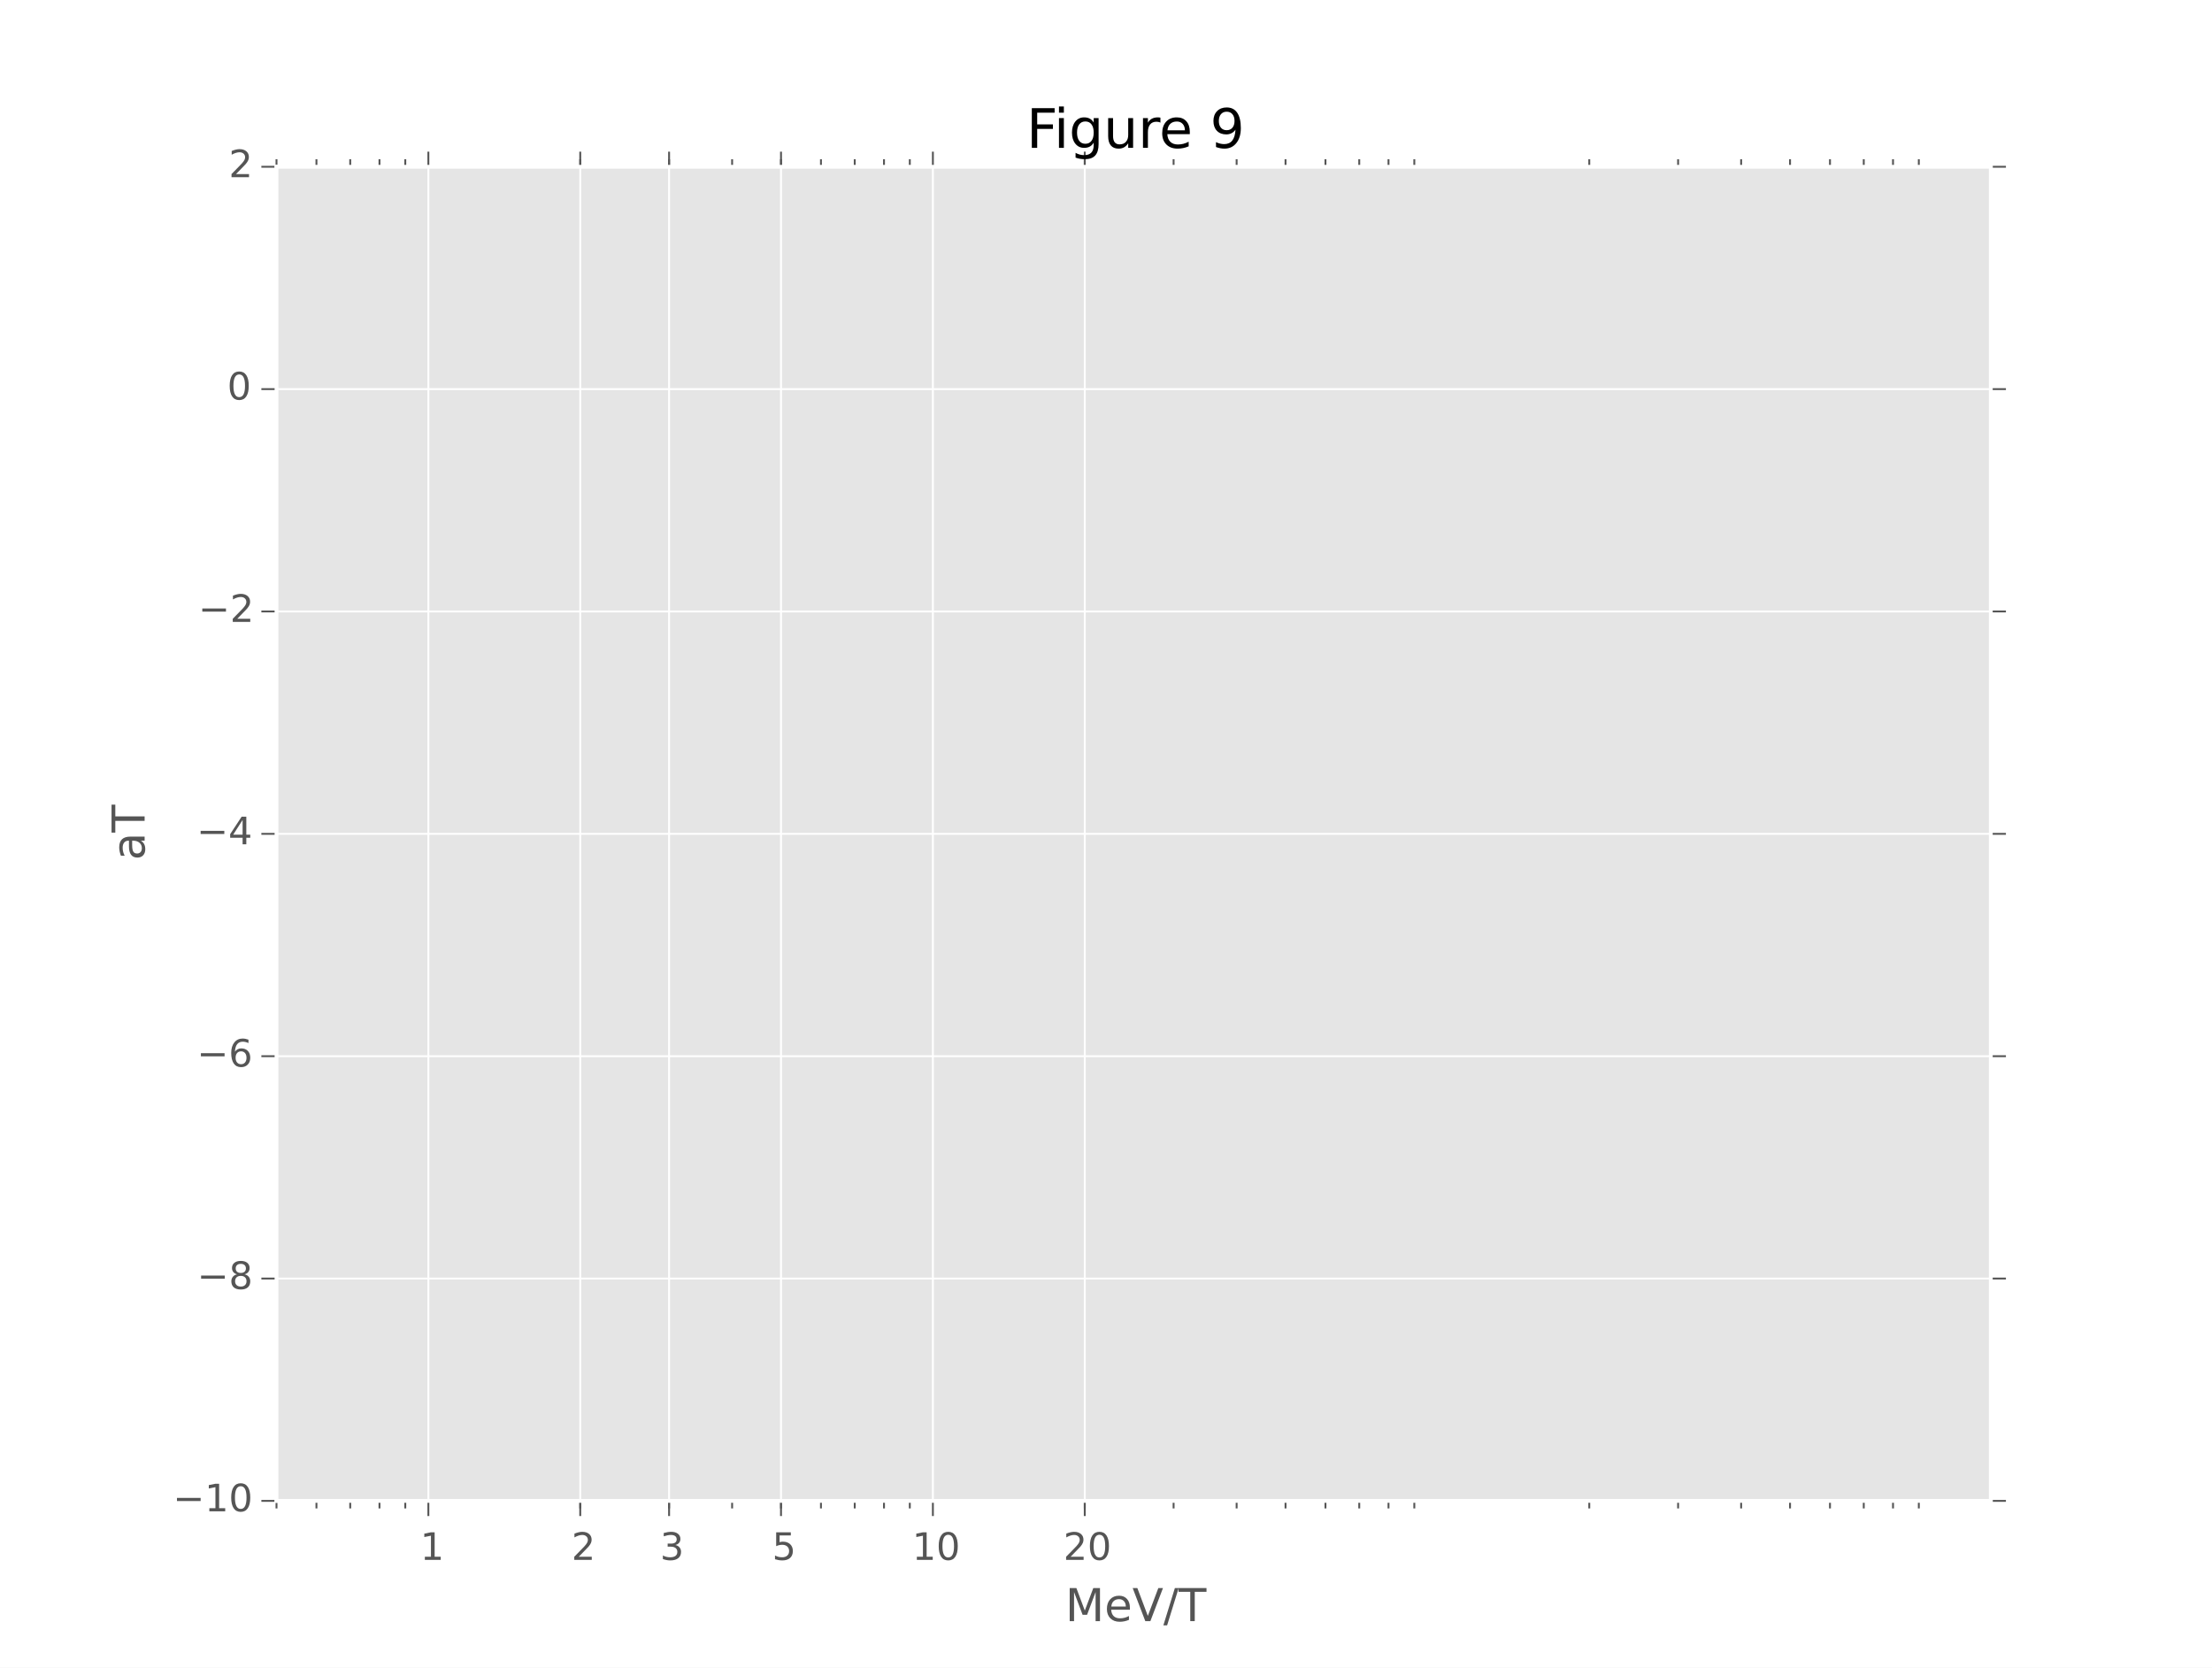
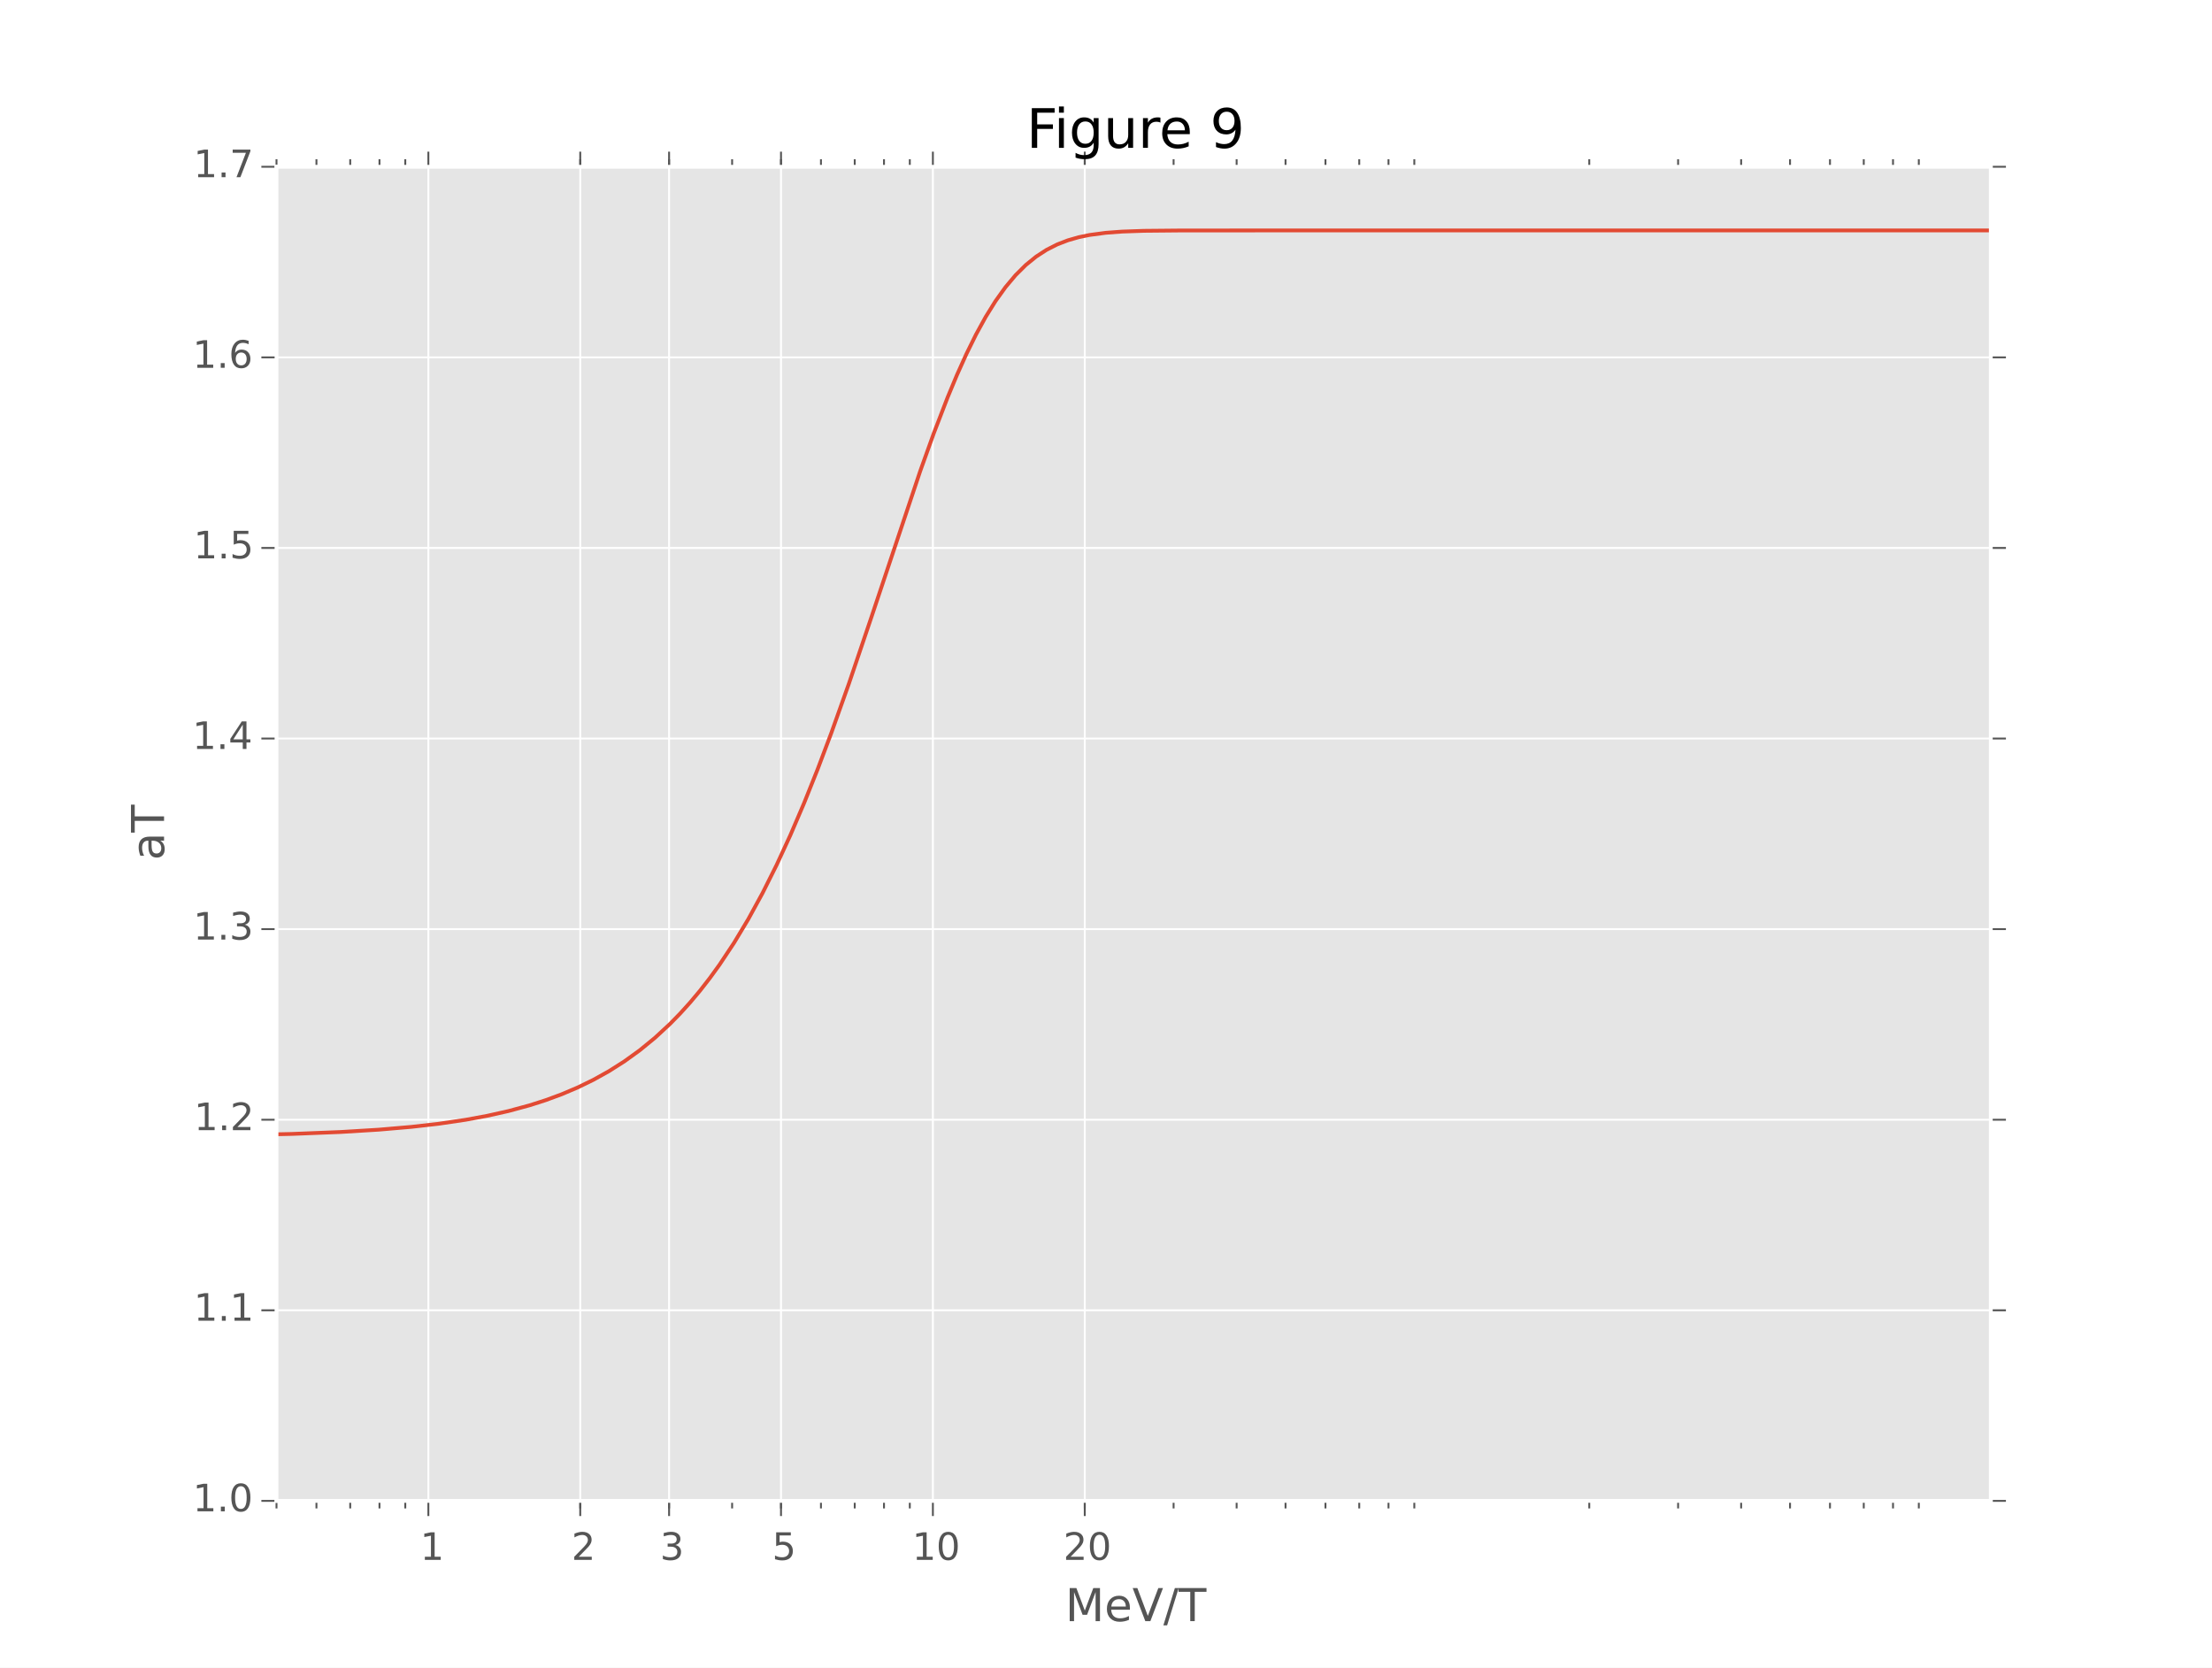
<svg xmlns="http://www.w3.org/2000/svg" xmlns:xlink="http://www.w3.org/1999/xlink" height="441pt" version="1.1" viewBox="0 0 585 441" width="585pt">
  <defs>
    <style type="text/css">
*{stroke-linecap:butt;stroke-linejoin:round;}
  </style>
  </defs>
  <g id="figure_1">
    <g id="patch_1">
      <path d=" M0 441 L585 441 L585 0 L0 0 z " style="fill:#ffffff;" />
    </g>
    <g id="axes_1">
      <g id="patch_2">
        <path d=" M73.125 396.9 L526.5 396.9 L526.5 44.1 L73.125 44.1 z " style="fill:#e5e5e5;" />
      </g>
      <g id="matplotlib.axis_1">
        <g id="xtick_1">
          <g id="line2d_1">
            <path clip-path="url(#p5873ec822d)" d=" M113.29 396.9 L113.29 44.1" style="fill:none;stroke:#ffffff;stroke-linecap:square;stroke-width:0.5;" />
          </g>
          <g id="line2d_2">
            <defs>
              <path d=" M0 0 L0 4" id="m64c3aef5f4" style="stroke:#555555;stroke-width:0.5;" />
            </defs>
            <g>
              <use style="fill:#555555;stroke:#555555;stroke-width:0.5;" x="113.29" xlink:href="#m64c3aef5f4" y="396.9" />
            </g>
          </g>
          <g id="line2d_3">
            <defs>
              <path d=" M0 0 L0 -4" id="m91191bb255" style="stroke:#555555;stroke-width:0.5;" />
            </defs>
            <g>
              <use style="fill:#555555;stroke:#555555;stroke-width:0.5;" x="113.29" xlink:href="#m91191bb255" y="44.1" />
            </g>
          </g>
          <g id="text_1">
            <defs>
              <path d=" M12.406 8.297 L28.516 8.297 L28.516 63.922 L10.984 60.406 L10.984 69.391 L28.422 72.906 L38.281 72.906 L38.281 8.297 L54.391 8.297 L54.391 0 L12.406 0 z " id="BitstreamVeraSans-Roman-31" />
            </defs>
            <g style="fill:#555555;" transform="translate(111.12 412.4984)scale(0.1 -0.1)">
              <use xlink:href="#BitstreamVeraSans-Roman-31" />
            </g>
          </g>
        </g>
        <g id="xtick_2">
          <g id="line2d_4">
            <path clip-path="url(#p5873ec822d)" d=" M153.456 396.9 L153.456 44.1" style="fill:none;stroke:#ffffff;stroke-linecap:square;stroke-width:0.5;" />
          </g>
          <g id="line2d_5">
            <g>
              <use style="fill:#555555;stroke:#555555;stroke-width:0.5;" x="153.456" xlink:href="#m64c3aef5f4" y="396.9" />
            </g>
          </g>
          <g id="line2d_6">
            <g>
              <use style="fill:#555555;stroke:#555555;stroke-width:0.5;" x="153.456" xlink:href="#m91191bb255" y="44.1" />
            </g>
          </g>
          <g id="text_2">
            <defs>
              <path d=" M19.188 8.297 L53.609 8.297 L53.609 0 L7.328 0 L7.328 8.297 Q12.938 14.109 22.625 23.891 Q32.328 33.688 34.812 36.531 Q39.547 41.844 41.422 45.531 Q43.312 49.219 43.312 52.781 Q43.312 58.594 39.234 62.25 Q35.156 65.922 28.609 65.922 Q23.969 65.922 18.812 64.312 Q13.672 62.703 7.812 59.422 L7.812 69.391 Q13.766 71.781 18.938 73 Q24.125 74.219 28.422 74.219 Q39.75 74.219 46.484 68.547 Q53.219 62.891 53.219 53.422 Q53.219 48.922 51.531 44.891 Q49.859 40.875 45.406 35.406 Q44.188 33.984 37.641 27.219 Q31.109 20.453 19.188 8.297" id="BitstreamVeraSans-Roman-32" />
            </defs>
            <g style="fill:#555555;" transform="translate(151.1417 412.4984)scale(0.1 -0.1)">
              <use xlink:href="#BitstreamVeraSans-Roman-32" />
            </g>
          </g>
        </g>
        <g id="xtick_3">
          <g id="line2d_7">
            <path clip-path="url(#p5873ec822d)" d=" M176.951 396.9 L176.951 44.1" style="fill:none;stroke:#ffffff;stroke-linecap:square;stroke-width:0.5;" />
          </g>
          <g id="line2d_8">
            <g>
              <use style="fill:#555555;stroke:#555555;stroke-width:0.5;" x="176.951" xlink:href="#m64c3aef5f4" y="396.9" />
            </g>
          </g>
          <g id="line2d_9">
            <g>
              <use style="fill:#555555;stroke:#555555;stroke-width:0.5;" x="176.951" xlink:href="#m91191bb255" y="44.1" />
            </g>
          </g>
          <g id="text_3">
            <defs>
              <path d=" M40.578 39.312 Q47.656 37.797 51.625 33 Q55.609 28.219 55.609 21.188 Q55.609 10.406 48.188 4.484 Q40.766 -1.422 27.094 -1.422 Q22.516 -1.422 17.656 -0.516 Q12.797 0.391 7.625 2.203 L7.625 11.719 Q11.719 9.328 16.594 8.109 Q21.484 6.891 26.812 6.891 Q36.078 6.891 40.938 10.547 Q45.797 14.203 45.797 21.188 Q45.797 27.641 41.281 31.266 Q36.766 34.906 28.719 34.906 L20.219 34.906 L20.219 43.016 L29.109 43.016 Q36.375 43.016 40.234 45.922 Q44.094 48.828 44.094 54.297 Q44.094 59.906 40.109 62.906 Q36.141 65.922 28.719 65.922 Q24.656 65.922 20.016 65.031 Q15.375 64.156 9.812 62.312 L9.812 71.094 Q15.438 72.656 20.344 73.438 Q25.25 74.219 29.594 74.219 Q40.828 74.219 47.359 69.109 Q53.906 64.016 53.906 55.328 Q53.906 49.266 50.438 45.094 Q46.969 40.922 40.578 39.312" id="BitstreamVeraSans-Roman-33" />
            </defs>
            <g style="fill:#555555;" transform="translate(174.5517 412.4984)scale(0.1 -0.1)">
              <use xlink:href="#BitstreamVeraSans-Roman-33" />
            </g>
          </g>
        </g>
        <g id="xtick_4">
          <g id="line2d_10">
            <path clip-path="url(#p5873ec822d)" d=" M206.551 396.9 L206.551 44.1" style="fill:none;stroke:#ffffff;stroke-linecap:square;stroke-width:0.5;" />
          </g>
          <g id="line2d_11">
            <g>
              <use style="fill:#555555;stroke:#555555;stroke-width:0.5;" x="206.551" xlink:href="#m64c3aef5f4" y="396.9" />
            </g>
          </g>
          <g id="line2d_12">
            <g>
              <use style="fill:#555555;stroke:#555555;stroke-width:0.5;" x="206.551" xlink:href="#m91191bb255" y="44.1" />
            </g>
          </g>
          <g id="text_4">
            <defs>
              <path d=" M10.797 72.906 L49.516 72.906 L49.516 64.594 L19.828 64.594 L19.828 46.734 Q21.969 47.469 24.109 47.828 Q26.266 48.188 28.422 48.188 Q40.625 48.188 47.75 41.5 Q54.891 34.812 54.891 23.391 Q54.891 11.625 47.562 5.094 Q40.234 -1.422 26.906 -1.422 Q22.312 -1.422 17.547 -0.641 Q12.797 0.141 7.719 1.703 L7.719 11.625 Q12.109 9.234 16.797 8.062 Q21.484 6.891 26.703 6.891 Q35.156 6.891 40.078 11.328 Q45.016 15.766 45.016 23.391 Q45.016 31 40.078 35.438 Q35.156 39.891 26.703 39.891 Q22.75 39.891 18.812 39.016 Q14.891 38.141 10.797 36.281 z " id="BitstreamVeraSans-Roman-35" />
            </defs>
            <g style="fill:#555555;" transform="translate(204.1928 412.4984)scale(0.1 -0.1)">
              <use xlink:href="#BitstreamVeraSans-Roman-35" />
            </g>
          </g>
        </g>
        <g id="xtick_5">
          <g id="line2d_13">
            <path clip-path="url(#p5873ec822d)" d=" M246.717 396.9 L246.717 44.1" style="fill:none;stroke:#ffffff;stroke-linecap:square;stroke-width:0.5;" />
          </g>
          <g id="line2d_14">
            <g>
              <use style="fill:#555555;stroke:#555555;stroke-width:0.5;" x="246.717" xlink:href="#m64c3aef5f4" y="396.9" />
            </g>
          </g>
          <g id="line2d_15">
            <g>
              <use style="fill:#555555;stroke:#555555;stroke-width:0.5;" x="246.717" xlink:href="#m91191bb255" y="44.1" />
            </g>
          </g>
          <g id="text_5">
            <defs>
              <path d=" M31.781 66.406 Q24.172 66.406 20.328 58.906 Q16.5 51.422 16.5 36.375 Q16.5 21.391 20.328 13.891 Q24.172 6.391 31.781 6.391 Q39.453 6.391 43.281 13.891 Q47.125 21.391 47.125 36.375 Q47.125 51.422 43.281 58.906 Q39.453 66.406 31.781 66.406 M31.781 74.219 Q44.047 74.219 50.516 64.516 Q56.984 54.828 56.984 36.375 Q56.984 17.969 50.516 8.266 Q44.047 -1.422 31.781 -1.422 Q19.531 -1.422 13.062 8.266 Q6.594 17.969 6.594 36.375 Q6.594 54.828 13.062 64.516 Q19.531 74.219 31.781 74.219" id="BitstreamVeraSans-Roman-30" />
            </defs>
            <g style="fill:#555555;" transform="translate(241.2355 412.4984)scale(0.1 -0.1)">
              <use xlink:href="#BitstreamVeraSans-Roman-31" />
              <use x="63.623" xlink:href="#BitstreamVeraSans-Roman-30" />
            </g>
          </g>
        </g>
        <g id="xtick_6">
          <g id="line2d_16">
            <path clip-path="url(#p5873ec822d)" d=" M286.882 396.9 L286.882 44.1" style="fill:none;stroke:#ffffff;stroke-linecap:square;stroke-width:0.5;" />
          </g>
          <g id="line2d_17">
            <g>
              <use style="fill:#555555;stroke:#555555;stroke-width:0.5;" x="286.882" xlink:href="#m64c3aef5f4" y="396.9" />
            </g>
          </g>
          <g id="line2d_18">
            <g>
              <use style="fill:#555555;stroke:#555555;stroke-width:0.5;" x="286.882" xlink:href="#m91191bb255" y="44.1" />
            </g>
          </g>
          <g id="text_6">
            <g style="fill:#555555;" transform="translate(281.2181 412.4984)scale(0.1 -0.1)">
              <use xlink:href="#BitstreamVeraSans-Roman-32" />
              <use x="63.623" xlink:href="#BitstreamVeraSans-Roman-30" />
            </g>
          </g>
        </g>
        <g id="xtick_7">
          <g id="line2d_19">
            <defs>
              <path d=" M0 0 L0 2" id="m7c1be8cc89" style="stroke:#555555;stroke-width:0.5;" />
            </defs>
            <g>
              <use style="fill:#555555;stroke:#555555;stroke-width:0.5;" x="73.125" xlink:href="#m7c1be8cc89" y="396.9" />
            </g>
          </g>
          <g id="line2d_20">
            <defs>
              <path d=" M0 0 L0 -2" id="m590dc32cdf" style="stroke:#555555;stroke-width:0.5;" />
            </defs>
            <g>
              <use style="fill:#555555;stroke:#555555;stroke-width:0.5;" x="73.125" xlink:href="#m590dc32cdf" y="44.1" />
            </g>
          </g>
        </g>
        <g id="xtick_8">
          <g id="line2d_21">
            <g>
              <use style="fill:#555555;stroke:#555555;stroke-width:0.5;" x="83.69" xlink:href="#m7c1be8cc89" y="396.9" />
            </g>
          </g>
          <g id="line2d_22">
            <g>
              <use style="fill:#555555;stroke:#555555;stroke-width:0.5;" x="83.69" xlink:href="#m590dc32cdf" y="44.1" />
            </g>
          </g>
        </g>
        <g id="xtick_9">
          <g id="line2d_23">
            <g>
              <use style="fill:#555555;stroke:#555555;stroke-width:0.5;" x="92.622" xlink:href="#m7c1be8cc89" y="396.9" />
            </g>
          </g>
          <g id="line2d_24">
            <g>
              <use style="fill:#555555;stroke:#555555;stroke-width:0.5;" x="92.622" xlink:href="#m590dc32cdf" y="44.1" />
            </g>
          </g>
        </g>
        <g id="xtick_10">
          <g id="line2d_25">
            <g>
              <use style="fill:#555555;stroke:#555555;stroke-width:0.5;" x="100.36" xlink:href="#m7c1be8cc89" y="396.9" />
            </g>
          </g>
          <g id="line2d_26">
            <g>
              <use style="fill:#555555;stroke:#555555;stroke-width:0.5;" x="100.36" xlink:href="#m590dc32cdf" y="44.1" />
            </g>
          </g>
        </g>
        <g id="xtick_11">
          <g id="line2d_27">
            <g>
              <use style="fill:#555555;stroke:#555555;stroke-width:0.5;" x="107.185" xlink:href="#m7c1be8cc89" y="396.9" />
            </g>
          </g>
          <g id="line2d_28">
            <g>
              <use style="fill:#555555;stroke:#555555;stroke-width:0.5;" x="107.185" xlink:href="#m590dc32cdf" y="44.1" />
            </g>
          </g>
        </g>
        <g id="xtick_12">
          <g id="line2d_29">
            <g>
              <use style="fill:#555555;stroke:#555555;stroke-width:0.5;" x="153.456" xlink:href="#m7c1be8cc89" y="396.9" />
            </g>
          </g>
          <g id="line2d_30">
            <g>
              <use style="fill:#555555;stroke:#555555;stroke-width:0.5;" x="153.456" xlink:href="#m590dc32cdf" y="44.1" />
            </g>
          </g>
        </g>
        <g id="xtick_13">
          <g id="line2d_31">
            <g>
              <use style="fill:#555555;stroke:#555555;stroke-width:0.5;" x="176.951" xlink:href="#m7c1be8cc89" y="396.9" />
            </g>
          </g>
          <g id="line2d_32">
            <g>
              <use style="fill:#555555;stroke:#555555;stroke-width:0.5;" x="176.951" xlink:href="#m590dc32cdf" y="44.1" />
            </g>
          </g>
        </g>
        <g id="xtick_14">
          <g id="line2d_33">
            <g>
              <use style="fill:#555555;stroke:#555555;stroke-width:0.5;" x="193.621" xlink:href="#m7c1be8cc89" y="396.9" />
            </g>
          </g>
          <g id="line2d_34">
            <g>
              <use style="fill:#555555;stroke:#555555;stroke-width:0.5;" x="193.621" xlink:href="#m590dc32cdf" y="44.1" />
            </g>
          </g>
        </g>
        <g id="xtick_15">
          <g id="line2d_35">
            <g>
              <use style="fill:#555555;stroke:#555555;stroke-width:0.5;" x="206.551" xlink:href="#m7c1be8cc89" y="396.9" />
            </g>
          </g>
          <g id="line2d_36">
            <g>
              <use style="fill:#555555;stroke:#555555;stroke-width:0.5;" x="206.551" xlink:href="#m590dc32cdf" y="44.1" />
            </g>
          </g>
        </g>
        <g id="xtick_16">
          <g id="line2d_37">
            <g>
              <use style="fill:#555555;stroke:#555555;stroke-width:0.5;" x="217.116" xlink:href="#m7c1be8cc89" y="396.9" />
            </g>
          </g>
          <g id="line2d_38">
            <g>
              <use style="fill:#555555;stroke:#555555;stroke-width:0.5;" x="217.116" xlink:href="#m590dc32cdf" y="44.1" />
            </g>
          </g>
        </g>
        <g id="xtick_17">
          <g id="line2d_39">
            <g>
              <use style="fill:#555555;stroke:#555555;stroke-width:0.5;" x="226.049" xlink:href="#m7c1be8cc89" y="396.9" />
            </g>
          </g>
          <g id="line2d_40">
            <g>
              <use style="fill:#555555;stroke:#555555;stroke-width:0.5;" x="226.049" xlink:href="#m590dc32cdf" y="44.1" />
            </g>
          </g>
        </g>
        <g id="xtick_18">
          <g id="line2d_41">
            <g>
              <use style="fill:#555555;stroke:#555555;stroke-width:0.5;" x="233.786" xlink:href="#m7c1be8cc89" y="396.9" />
            </g>
          </g>
          <g id="line2d_42">
            <g>
              <use style="fill:#555555;stroke:#555555;stroke-width:0.5;" x="233.786" xlink:href="#m590dc32cdf" y="44.1" />
            </g>
          </g>
        </g>
        <g id="xtick_19">
          <g id="line2d_43">
            <g>
              <use style="fill:#555555;stroke:#555555;stroke-width:0.5;" x="240.612" xlink:href="#m7c1be8cc89" y="396.9" />
            </g>
          </g>
          <g id="line2d_44">
            <g>
              <use style="fill:#555555;stroke:#555555;stroke-width:0.5;" x="240.612" xlink:href="#m590dc32cdf" y="44.1" />
            </g>
          </g>
        </g>
        <g id="xtick_20">
          <g id="line2d_45">
            <g>
              <use style="fill:#555555;stroke:#555555;stroke-width:0.5;" x="286.882" xlink:href="#m7c1be8cc89" y="396.9" />
            </g>
          </g>
          <g id="line2d_46">
            <g>
              <use style="fill:#555555;stroke:#555555;stroke-width:0.5;" x="286.882" xlink:href="#m590dc32cdf" y="44.1" />
            </g>
          </g>
        </g>
        <g id="xtick_21">
          <g id="line2d_47">
            <g>
              <use style="fill:#555555;stroke:#555555;stroke-width:0.5;" x="310.377" xlink:href="#m7c1be8cc89" y="396.9" />
            </g>
          </g>
          <g id="line2d_48">
            <g>
              <use style="fill:#555555;stroke:#555555;stroke-width:0.5;" x="310.377" xlink:href="#m590dc32cdf" y="44.1" />
            </g>
          </g>
        </g>
        <g id="xtick_22">
          <g id="line2d_49">
            <g>
              <use style="fill:#555555;stroke:#555555;stroke-width:0.5;" x="327.048" xlink:href="#m7c1be8cc89" y="396.9" />
            </g>
          </g>
          <g id="line2d_50">
            <g>
              <use style="fill:#555555;stroke:#555555;stroke-width:0.5;" x="327.048" xlink:href="#m590dc32cdf" y="44.1" />
            </g>
          </g>
        </g>
        <g id="xtick_23">
          <g id="line2d_51">
            <g>
              <use style="fill:#555555;stroke:#555555;stroke-width:0.5;" x="339.978" xlink:href="#m7c1be8cc89" y="396.9" />
            </g>
          </g>
          <g id="line2d_52">
            <g>
              <use style="fill:#555555;stroke:#555555;stroke-width:0.5;" x="339.978" xlink:href="#m590dc32cdf" y="44.1" />
            </g>
          </g>
        </g>
        <g id="xtick_24">
          <g id="line2d_53">
            <g>
              <use style="fill:#555555;stroke:#555555;stroke-width:0.5;" x="350.543" xlink:href="#m7c1be8cc89" y="396.9" />
            </g>
          </g>
          <g id="line2d_54">
            <g>
              <use style="fill:#555555;stroke:#555555;stroke-width:0.5;" x="350.543" xlink:href="#m590dc32cdf" y="44.1" />
            </g>
          </g>
        </g>
        <g id="xtick_25">
          <g id="line2d_55">
            <g>
              <use style="fill:#555555;stroke:#555555;stroke-width:0.5;" x="359.475" xlink:href="#m7c1be8cc89" y="396.9" />
            </g>
          </g>
          <g id="line2d_56">
            <g>
              <use style="fill:#555555;stroke:#555555;stroke-width:0.5;" x="359.475" xlink:href="#m590dc32cdf" y="44.1" />
            </g>
          </g>
        </g>
        <g id="xtick_26">
          <g id="line2d_57">
            <g>
              <use style="fill:#555555;stroke:#555555;stroke-width:0.5;" x="367.213" xlink:href="#m7c1be8cc89" y="396.9" />
            </g>
          </g>
          <g id="line2d_58">
            <g>
              <use style="fill:#555555;stroke:#555555;stroke-width:0.5;" x="367.213" xlink:href="#m590dc32cdf" y="44.1" />
            </g>
          </g>
        </g>
        <g id="xtick_27">
          <g id="line2d_59">
            <g>
              <use style="fill:#555555;stroke:#555555;stroke-width:0.5;" x="374.038" xlink:href="#m7c1be8cc89" y="396.9" />
            </g>
          </g>
          <g id="line2d_60">
            <g>
              <use style="fill:#555555;stroke:#555555;stroke-width:0.5;" x="374.038" xlink:href="#m590dc32cdf" y="44.1" />
            </g>
          </g>
        </g>
        <g id="xtick_28">
          <g id="line2d_61">
            <g>
              <use style="fill:#555555;stroke:#555555;stroke-width:0.5;" x="420.309" xlink:href="#m7c1be8cc89" y="396.9" />
            </g>
          </g>
          <g id="line2d_62">
            <g>
              <use style="fill:#555555;stroke:#555555;stroke-width:0.5;" x="420.309" xlink:href="#m590dc32cdf" y="44.1" />
            </g>
          </g>
        </g>
        <g id="xtick_29">
          <g id="line2d_63">
            <g>
              <use style="fill:#555555;stroke:#555555;stroke-width:0.5;" x="443.804" xlink:href="#m7c1be8cc89" y="396.9" />
            </g>
          </g>
          <g id="line2d_64">
            <g>
              <use style="fill:#555555;stroke:#555555;stroke-width:0.5;" x="443.804" xlink:href="#m590dc32cdf" y="44.1" />
            </g>
          </g>
        </g>
        <g id="xtick_30">
          <g id="line2d_65">
            <g>
              <use style="fill:#555555;stroke:#555555;stroke-width:0.5;" x="460.474" xlink:href="#m7c1be8cc89" y="396.9" />
            </g>
          </g>
          <g id="line2d_66">
            <g>
              <use style="fill:#555555;stroke:#555555;stroke-width:0.5;" x="460.474" xlink:href="#m590dc32cdf" y="44.1" />
            </g>
          </g>
        </g>
        <g id="xtick_31">
          <g id="line2d_67">
            <g>
              <use style="fill:#555555;stroke:#555555;stroke-width:0.5;" x="473.404" xlink:href="#m7c1be8cc89" y="396.9" />
            </g>
          </g>
          <g id="line2d_68">
            <g>
              <use style="fill:#555555;stroke:#555555;stroke-width:0.5;" x="473.404" xlink:href="#m590dc32cdf" y="44.1" />
            </g>
          </g>
        </g>
        <g id="xtick_32">
          <g id="line2d_69">
            <g>
              <use style="fill:#555555;stroke:#555555;stroke-width:0.5;" x="483.969" xlink:href="#m7c1be8cc89" y="396.9" />
            </g>
          </g>
          <g id="line2d_70">
            <g>
              <use style="fill:#555555;stroke:#555555;stroke-width:0.5;" x="483.969" xlink:href="#m590dc32cdf" y="44.1" />
            </g>
          </g>
        </g>
        <g id="xtick_33">
          <g id="line2d_71">
            <g>
              <use style="fill:#555555;stroke:#555555;stroke-width:0.5;" x="492.902" xlink:href="#m7c1be8cc89" y="396.9" />
            </g>
          </g>
          <g id="line2d_72">
            <g>
              <use style="fill:#555555;stroke:#555555;stroke-width:0.5;" x="492.902" xlink:href="#m590dc32cdf" y="44.1" />
            </g>
          </g>
        </g>
        <g id="xtick_34">
          <g id="line2d_73">
            <g>
              <use style="fill:#555555;stroke:#555555;stroke-width:0.5;" x="500.639" xlink:href="#m7c1be8cc89" y="396.9" />
            </g>
          </g>
          <g id="line2d_74">
            <g>
              <use style="fill:#555555;stroke:#555555;stroke-width:0.5;" x="500.639" xlink:href="#m590dc32cdf" y="44.1" />
            </g>
          </g>
        </g>
        <g id="xtick_35">
          <g id="line2d_75">
            <g>
              <use style="fill:#555555;stroke:#555555;stroke-width:0.5;" x="507.464" xlink:href="#m7c1be8cc89" y="396.9" />
            </g>
          </g>
          <g id="line2d_76">
            <g>
              <use style="fill:#555555;stroke:#555555;stroke-width:0.5;" x="507.464" xlink:href="#m590dc32cdf" y="44.1" />
            </g>
          </g>
        </g>
        <g id="text_7">
          <defs>
            <path d=" M56.203 29.594 L56.203 25.203 L14.891 25.203 Q15.484 15.922 20.484 11.062 Q25.484 6.203 34.422 6.203 Q39.594 6.203 44.453 7.469 Q49.312 8.734 54.109 11.281 L54.109 2.781 Q49.266 0.734 44.188 -0.344 Q39.109 -1.422 33.891 -1.422 Q20.797 -1.422 13.156 6.188 Q5.516 13.812 5.516 26.812 Q5.516 40.234 12.766 48.109 Q20.016 56 32.328 56 Q43.359 56 49.781 48.891 Q56.203 41.797 56.203 29.594 M47.219 32.234 Q47.125 39.594 43.094 43.984 Q39.062 48.391 32.422 48.391 Q24.906 48.391 20.391 44.141 Q15.875 39.891 15.188 32.172 z " id="BitstreamVeraSans-Roman-65" />
            <path d=" M9.812 72.906 L24.516 72.906 L43.109 23.297 L61.812 72.906 L76.516 72.906 L76.516 0 L66.891 0 L66.891 64.016 L48.094 14.016 L38.188 14.016 L19.391 64.016 L19.391 0 L9.812 0 z " id="BitstreamVeraSans-Roman-4d" />
            <path d=" M-0.297 72.906 L61.375 72.906 L61.375 64.594 L35.5 64.594 L35.5 0 L25.594 0 L25.594 64.594 L-0.297 64.594 z " id="BitstreamVeraSans-Roman-54" />
            <path d=" M28.609 0 L0.781 72.906 L11.078 72.906 L34.188 11.531 L57.328 72.906 L67.578 72.906 L39.797 0 z " id="BitstreamVeraSans-Roman-56" />
            <path d=" M25.391 72.906 L33.688 72.906 L8.297 -9.281 L0 -9.281 z " id="BitstreamVeraSans-Roman-2f" />
          </defs>
          <g style="fill:#555555;" transform="translate(281.7244 428.6963)scale(0.12 -0.12)">
            <use xlink:href="#BitstreamVeraSans-Roman-4d" />
            <use x="86.279" xlink:href="#BitstreamVeraSans-Roman-65" />
            <use x="147.803" xlink:href="#BitstreamVeraSans-Roman-56" />
            <use x="216.211" xlink:href="#BitstreamVeraSans-Roman-2f" />
            <use x="249.902" xlink:href="#BitstreamVeraSans-Roman-54" />
          </g>
        </g>
      </g>
      <g id="matplotlib.axis_2">
        <g id="ytick_1">
          <g id="line2d_77">
            <path clip-path="url(#p5873ec822d)" d=" M73.125 396.9 L526.5 396.9" style="fill:none;stroke:#ffffff;stroke-linecap:square;stroke-width:0.5;" />
          </g>
          <g id="line2d_78">
            <defs>
              <path d=" M0 0 L-4 0" id="mf591f037a3" style="stroke:#555555;stroke-width:0.5;" />
            </defs>
            <g>
              <use style="fill:#555555;stroke:#555555;stroke-width:0.5;" x="73.125" xlink:href="#mf591f037a3" y="396.9" />
            </g>
          </g>
          <g id="line2d_79">
            <defs>
              <path d=" M0 0 L4 0" id="m9430d3eee0" style="stroke:#555555;stroke-width:0.5;" />
            </defs>
            <g>
              <use style="fill:#555555;stroke:#555555;stroke-width:0.5;" x="526.5" xlink:href="#m9430d3eee0" y="396.9" />
            </g>
          </g>
          <g id="text_8">
            <defs>
-               <path d=" M10.594 35.5 L73.188 35.5 L73.188 27.203 L10.594 27.203 z " id="BitstreamVeraSans-Roman-2212" />
-             </defs>
-             <g style="fill:#555555;" transform="translate(45.74375 399.6594)scale(0.1 -0.1)">
-               <use xlink:href="#BitstreamVeraSans-Roman-2212" />
-               <use x="83.789" xlink:href="#BitstreamVeraSans-Roman-31" />
-               <use x="147.412" xlink:href="#BitstreamVeraSans-Roman-30" />
+               <path d=" M10.688 12.406 L21 12.406 L21 0 L10.688 0 z " id="BitstreamVeraSans-Roman-2e" />
+             </defs>
+             <g style="fill:#555555;" transform="translate(50.98438 399.6594)scale(0.1 -0.1)">
+               <use xlink:href="#BitstreamVeraSans-Roman-31" />
+               <use x="63.623" xlink:href="#BitstreamVeraSans-Roman-2e" />
+               <use x="95.41" xlink:href="#BitstreamVeraSans-Roman-30" />
            </g>
          </g>
        </g>
        <g id="ytick_2">
          <g id="line2d_80">
-             <path clip-path="url(#p5873ec822d)" d=" M73.125 338.1 L526.5 338.1" style="fill:none;stroke:#ffffff;stroke-linecap:square;stroke-width:0.5;" />
+             <path clip-path="url(#p5873ec822d)" d=" M73.125 346.5 L526.5 346.5" style="fill:none;stroke:#ffffff;stroke-linecap:square;stroke-width:0.5;" />
          </g>
          <g id="line2d_81">
            <g>
-               <use style="fill:#555555;stroke:#555555;stroke-width:0.5;" x="73.125" xlink:href="#mf591f037a3" y="338.1" />
+               <use style="fill:#555555;stroke:#555555;stroke-width:0.5;" x="73.125" xlink:href="#mf591f037a3" y="346.5" />
            </g>
          </g>
          <g id="line2d_82">
            <g>
-               <use style="fill:#555555;stroke:#555555;stroke-width:0.5;" x="526.5" xlink:href="#m9430d3eee0" y="338.1" />
+               <use style="fill:#555555;stroke:#555555;stroke-width:0.5;" x="526.5" xlink:href="#m9430d3eee0" y="346.5" />
            </g>
          </g>
          <g id="text_9">
-             <defs>
-               <path d=" M31.781 34.625 Q24.75 34.625 20.719 30.859 Q16.703 27.094 16.703 20.516 Q16.703 13.922 20.719 10.156 Q24.75 6.391 31.781 6.391 Q38.812 6.391 42.859 10.172 Q46.922 13.969 46.922 20.516 Q46.922 27.094 42.891 30.859 Q38.875 34.625 31.781 34.625 M21.922 38.812 Q15.578 40.375 12.031 44.719 Q8.5 49.078 8.5 55.328 Q8.5 64.062 14.719 69.141 Q20.953 74.219 31.781 74.219 Q42.672 74.219 48.875 69.141 Q55.078 64.062 55.078 55.328 Q55.078 49.078 51.531 44.719 Q48 40.375 41.703 38.812 Q48.828 37.156 52.797 32.312 Q56.781 27.484 56.781 20.516 Q56.781 9.906 50.312 4.234 Q43.844 -1.422 31.781 -1.422 Q19.734 -1.422 13.25 4.234 Q6.781 9.906 6.781 20.516 Q6.781 27.484 10.781 32.312 Q14.797 37.156 21.922 38.812 M18.312 54.391 Q18.312 48.734 21.844 45.562 Q25.391 42.391 31.781 42.391 Q38.141 42.391 41.719 45.562 Q45.312 48.734 45.312 54.391 Q45.312 60.062 41.719 63.234 Q38.141 66.406 31.781 66.406 Q25.391 66.406 21.844 63.234 Q18.312 60.062 18.312 54.391" id="BitstreamVeraSans-Roman-38" />
-             </defs>
-             <g style="fill:#555555;" transform="translate(52.12656 340.8594)scale(0.1 -0.1)">
-               <use xlink:href="#BitstreamVeraSans-Roman-2212" />
-               <use x="83.789" xlink:href="#BitstreamVeraSans-Roman-38" />
+             <g style="fill:#555555;" transform="translate(51.24375 349.2594)scale(0.1 -0.1)">
+               <use xlink:href="#BitstreamVeraSans-Roman-31" />
+               <use x="63.623" xlink:href="#BitstreamVeraSans-Roman-2e" />
+               <use x="95.41" xlink:href="#BitstreamVeraSans-Roman-31" />
            </g>
          </g>
        </g>
        <g id="ytick_3">
          <g id="line2d_83">
-             <path clip-path="url(#p5873ec822d)" d=" M73.125 279.3 L526.5 279.3" style="fill:none;stroke:#ffffff;stroke-linecap:square;stroke-width:0.5;" />
+             <path clip-path="url(#p5873ec822d)" d=" M73.125 296.1 L526.5 296.1" style="fill:none;stroke:#ffffff;stroke-linecap:square;stroke-width:0.5;" />
          </g>
          <g id="line2d_84">
            <g>
-               <use style="fill:#555555;stroke:#555555;stroke-width:0.5;" x="73.125" xlink:href="#mf591f037a3" y="279.3" />
+               <use style="fill:#555555;stroke:#555555;stroke-width:0.5;" x="73.125" xlink:href="#mf591f037a3" y="296.1" />
            </g>
          </g>
          <g id="line2d_85">
            <g>
-               <use style="fill:#555555;stroke:#555555;stroke-width:0.5;" x="526.5" xlink:href="#m9430d3eee0" y="279.3" />
+               <use style="fill:#555555;stroke:#555555;stroke-width:0.5;" x="526.5" xlink:href="#m9430d3eee0" y="296.1" />
            </g>
          </g>
          <g id="text_10">
-             <defs>
-               <path d=" M33.016 40.375 Q26.375 40.375 22.484 35.828 Q18.609 31.297 18.609 23.391 Q18.609 15.531 22.484 10.953 Q26.375 6.391 33.016 6.391 Q39.656 6.391 43.531 10.953 Q47.406 15.531 47.406 23.391 Q47.406 31.297 43.531 35.828 Q39.656 40.375 33.016 40.375 M52.594 71.297 L52.594 62.312 Q48.875 64.062 45.094 64.984 Q41.312 65.922 37.594 65.922 Q27.828 65.922 22.672 59.328 Q17.531 52.734 16.797 39.406 Q19.672 43.656 24.016 45.922 Q28.375 48.188 33.594 48.188 Q44.578 48.188 50.953 41.516 Q57.328 34.859 57.328 23.391 Q57.328 12.156 50.688 5.359 Q44.047 -1.422 33.016 -1.422 Q20.359 -1.422 13.672 8.266 Q6.984 17.969 6.984 36.375 Q6.984 53.656 15.188 63.938 Q23.391 74.219 37.203 74.219 Q40.922 74.219 44.703 73.484 Q48.484 72.75 52.594 71.297" id="BitstreamVeraSans-Roman-36" />
-             </defs>
-             <g style="fill:#555555;" transform="translate(52.07187 282.0594)scale(0.1 -0.1)">
-               <use xlink:href="#BitstreamVeraSans-Roman-2212" />
-               <use x="83.789" xlink:href="#BitstreamVeraSans-Roman-36" />
+             <g style="fill:#555555;" transform="translate(51.32187 298.8594)scale(0.1 -0.1)">
+               <use xlink:href="#BitstreamVeraSans-Roman-31" />
+               <use x="63.623" xlink:href="#BitstreamVeraSans-Roman-2e" />
+               <use x="95.41" xlink:href="#BitstreamVeraSans-Roman-32" />
            </g>
          </g>
        </g>
        <g id="ytick_4">
          <g id="line2d_86">
-             <path clip-path="url(#p5873ec822d)" d=" M73.125 220.5 L526.5 220.5" style="fill:none;stroke:#ffffff;stroke-linecap:square;stroke-width:0.5;" />
+             <path clip-path="url(#p5873ec822d)" d=" M73.125 245.7 L526.5 245.7" style="fill:none;stroke:#ffffff;stroke-linecap:square;stroke-width:0.5;" />
          </g>
          <g id="line2d_87">
            <g>
-               <use style="fill:#555555;stroke:#555555;stroke-width:0.5;" x="73.125" xlink:href="#mf591f037a3" y="220.5" />
+               <use style="fill:#555555;stroke:#555555;stroke-width:0.5;" x="73.125" xlink:href="#mf591f037a3" y="245.7" />
            </g>
          </g>
          <g id="line2d_88">
            <g>
-               <use style="fill:#555555;stroke:#555555;stroke-width:0.5;" x="526.5" xlink:href="#m9430d3eee0" y="220.5" />
+               <use style="fill:#555555;stroke:#555555;stroke-width:0.5;" x="526.5" xlink:href="#m9430d3eee0" y="245.7" />
            </g>
          </g>
          <g id="text_11">
-             <defs>
-               <path d=" M37.797 64.312 L12.891 25.391 L37.797 25.391 z  M35.203 72.906 L47.609 72.906 L47.609 25.391 L58.016 25.391 L58.016 17.188 L47.609 17.188 L47.609 0 L37.797 0 L37.797 17.188 L4.891 17.188 L4.891 26.703 z " id="BitstreamVeraSans-Roman-34" />
-             </defs>
-             <g style="fill:#555555;" transform="translate(52.00312 223.2594)scale(0.1 -0.1)">
-               <use xlink:href="#BitstreamVeraSans-Roman-2212" />
-               <use x="83.789" xlink:href="#BitstreamVeraSans-Roman-34" />
+             <g style="fill:#555555;" transform="translate(51.12188 248.4594)scale(0.1 -0.1)">
+               <use xlink:href="#BitstreamVeraSans-Roman-31" />
+               <use x="63.623" xlink:href="#BitstreamVeraSans-Roman-2e" />
+               <use x="95.41" xlink:href="#BitstreamVeraSans-Roman-33" />
            </g>
          </g>
        </g>
        <g id="ytick_5">
          <g id="line2d_89">
-             <path clip-path="url(#p5873ec822d)" d=" M73.125 161.7 L526.5 161.7" style="fill:none;stroke:#ffffff;stroke-linecap:square;stroke-width:0.5;" />
+             <path clip-path="url(#p5873ec822d)" d=" M73.125 195.3 L526.5 195.3" style="fill:none;stroke:#ffffff;stroke-linecap:square;stroke-width:0.5;" />
          </g>
          <g id="line2d_90">
            <g>
-               <use style="fill:#555555;stroke:#555555;stroke-width:0.5;" x="73.125" xlink:href="#mf591f037a3" y="161.7" />
+               <use style="fill:#555555;stroke:#555555;stroke-width:0.5;" x="73.125" xlink:href="#mf591f037a3" y="195.3" />
            </g>
          </g>
          <g id="line2d_91">
            <g>
-               <use style="fill:#555555;stroke:#555555;stroke-width:0.5;" x="526.5" xlink:href="#m9430d3eee0" y="161.7" />
+               <use style="fill:#555555;stroke:#555555;stroke-width:0.5;" x="526.5" xlink:href="#m9430d3eee0" y="195.3" />
            </g>
          </g>
          <g id="text_12">
-             <g style="fill:#555555;" transform="translate(52.44375 164.4594)scale(0.1 -0.1)">
-               <use xlink:href="#BitstreamVeraSans-Roman-2212" />
-               <use x="83.789" xlink:href="#BitstreamVeraSans-Roman-32" />
+             <defs>
+               <path d=" M37.797 64.312 L12.891 25.391 L37.797 25.391 z  M35.203 72.906 L47.609 72.906 L47.609 25.391 L58.016 25.391 L58.016 17.188 L47.609 17.188 L47.609 0 L37.797 0 L37.797 17.188 L4.891 17.188 L4.891 26.703 z " id="BitstreamVeraSans-Roman-34" />
+             </defs>
+             <g style="fill:#555555;" transform="translate(50.88125 198.0594)scale(0.1 -0.1)">
+               <use xlink:href="#BitstreamVeraSans-Roman-31" />
+               <use x="63.623" xlink:href="#BitstreamVeraSans-Roman-2e" />
+               <use x="95.41" xlink:href="#BitstreamVeraSans-Roman-34" />
            </g>
          </g>
        </g>
        <g id="ytick_6">
          <g id="line2d_92">
-             <path clip-path="url(#p5873ec822d)" d=" M73.125 102.9 L526.5 102.9" style="fill:none;stroke:#ffffff;stroke-linecap:square;stroke-width:0.5;" />
+             <path clip-path="url(#p5873ec822d)" d=" M73.125 144.9 L526.5 144.9" style="fill:none;stroke:#ffffff;stroke-linecap:square;stroke-width:0.5;" />
          </g>
          <g id="line2d_93">
            <g>
-               <use style="fill:#555555;stroke:#555555;stroke-width:0.5;" x="73.125" xlink:href="#mf591f037a3" y="102.9" />
+               <use style="fill:#555555;stroke:#555555;stroke-width:0.5;" x="73.125" xlink:href="#mf591f037a3" y="144.9" />
            </g>
          </g>
          <g id="line2d_94">
            <g>
-               <use style="fill:#555555;stroke:#555555;stroke-width:0.5;" x="526.5" xlink:href="#m9430d3eee0" y="102.9" />
+               <use style="fill:#555555;stroke:#555555;stroke-width:0.5;" x="526.5" xlink:href="#m9430d3eee0" y="144.9" />
            </g>
          </g>
          <g id="text_13">
-             <g style="fill:#555555;" transform="translate(60.08594 105.6594)scale(0.1 -0.1)">
-               <use xlink:href="#BitstreamVeraSans-Roman-30" />
+             <g style="fill:#555555;" transform="translate(51.19375 147.6594)scale(0.1 -0.1)">
+               <use xlink:href="#BitstreamVeraSans-Roman-31" />
+               <use x="63.623" xlink:href="#BitstreamVeraSans-Roman-2e" />
+               <use x="95.41" xlink:href="#BitstreamVeraSans-Roman-35" />
            </g>
          </g>
        </g>
        <g id="ytick_7">
          <g id="line2d_95">
+             <path clip-path="url(#p5873ec822d)" d=" M73.125 94.5 L526.5 94.5" style="fill:none;stroke:#ffffff;stroke-linecap:square;stroke-width:0.5;" />
+           </g>
+           <g id="line2d_96">
+             <g>
+               <use style="fill:#555555;stroke:#555555;stroke-width:0.5;" x="73.125" xlink:href="#mf591f037a3" y="94.5" />
+             </g>
+           </g>
+           <g id="line2d_97">
+             <g>
+               <use style="fill:#555555;stroke:#555555;stroke-width:0.5;" x="526.5" xlink:href="#m9430d3eee0" y="94.5" />
+             </g>
+           </g>
+           <g id="text_14">
+             <defs>
+               <path d=" M33.016 40.375 Q26.375 40.375 22.484 35.828 Q18.609 31.297 18.609 23.391 Q18.609 15.531 22.484 10.953 Q26.375 6.391 33.016 6.391 Q39.656 6.391 43.531 10.953 Q47.406 15.531 47.406 23.391 Q47.406 31.297 43.531 35.828 Q39.656 40.375 33.016 40.375 M52.594 71.297 L52.594 62.312 Q48.875 64.062 45.094 64.984 Q41.312 65.922 37.594 65.922 Q27.828 65.922 22.672 59.328 Q17.531 52.734 16.797 39.406 Q19.672 43.656 24.016 45.922 Q28.375 48.188 33.594 48.188 Q44.578 48.188 50.953 41.516 Q57.328 34.859 57.328 23.391 Q57.328 12.156 50.688 5.359 Q44.047 -1.422 33.016 -1.422 Q20.359 -1.422 13.672 8.266 Q6.984 17.969 6.984 36.375 Q6.984 53.656 15.188 63.938 Q23.391 74.219 37.203 74.219 Q40.922 74.219 44.703 73.484 Q48.484 72.75 52.594 71.297" id="BitstreamVeraSans-Roman-36" />
+             </defs>
+             <g style="fill:#555555;" transform="translate(50.95 97.25938)scale(0.1 -0.1)">
+               <use xlink:href="#BitstreamVeraSans-Roman-31" />
+               <use x="63.623" xlink:href="#BitstreamVeraSans-Roman-2e" />
+               <use x="95.41" xlink:href="#BitstreamVeraSans-Roman-36" />
+             </g>
+           </g>
+         </g>
+         <g id="ytick_8">
+           <g id="line2d_98">
            <path clip-path="url(#p5873ec822d)" d=" M73.125 44.1 L526.5 44.1" style="fill:none;stroke:#ffffff;stroke-linecap:square;stroke-width:0.5;" />
          </g>
-           <g id="line2d_96">
+           <g id="line2d_99">
            <g>
              <use style="fill:#555555;stroke:#555555;stroke-width:0.5;" x="73.125" xlink:href="#mf591f037a3" y="44.1" />
            </g>
          </g>
-           <g id="line2d_97">
+           <g id="line2d_100">
            <g>
              <use style="fill:#555555;stroke:#555555;stroke-width:0.5;" x="526.5" xlink:href="#m9430d3eee0" y="44.1" />
            </g>
          </g>
-           <g id="text_14">
-             <g style="fill:#555555;" transform="translate(60.49688 46.85938)scale(0.1 -0.1)">
-               <use xlink:href="#BitstreamVeraSans-Roman-32" />
-             </g>
-           </g>
-         </g>
-         <g id="text_15">
+           <g id="text_15">
+             <defs>
+               <path d=" M8.203 72.906 L55.078 72.906 L55.078 68.703 L28.609 0 L18.312 0 L43.219 64.594 L8.203 64.594 z " id="BitstreamVeraSans-Roman-37" />
+             </defs>
+             <g style="fill:#555555;" transform="translate(51.175 46.85938)scale(0.1 -0.1)">
+               <use xlink:href="#BitstreamVeraSans-Roman-31" />
+               <use x="63.623" xlink:href="#BitstreamVeraSans-Roman-2e" />
+               <use x="95.41" xlink:href="#BitstreamVeraSans-Roman-37" />
+             </g>
+           </g>
+         </g>
+         <g id="text_16">
          <defs>
            <path d=" M34.281 27.484 Q23.391 27.484 19.188 25 Q14.984 22.516 14.984 16.5 Q14.984 11.719 18.141 8.906 Q21.297 6.109 26.703 6.109 Q34.188 6.109 38.703 11.406 Q43.219 16.703 43.219 25.484 L43.219 27.484 z  M52.203 31.203 L52.203 0 L43.219 0 L43.219 8.297 Q40.141 3.328 35.547 0.953 Q30.953 -1.422 24.312 -1.422 Q15.922 -1.422 10.953 3.297 Q6 8.016 6 15.922 Q6 25.141 12.172 29.828 Q18.359 34.516 30.609 34.516 L43.219 34.516 L43.219 35.406 Q43.219 41.609 39.141 45 Q35.062 48.391 27.688 48.391 Q23 48.391 18.547 47.266 Q14.109 46.141 10.016 43.891 L10.016 52.203 Q14.938 54.109 19.578 55.047 Q24.219 56 28.609 56 Q40.484 56 46.344 49.844 Q52.203 43.703 52.203 31.203" id="BitstreamVeraSans-Roman-61" />
          </defs>
-           <g style="fill:#555555;" transform="translate(38.24813 227.4994)rotate(-90.0)scale(0.12 -0.12)">
+           <g style="fill:#555555;" transform="translate(43.38562 227.4994)rotate(-90.0)scale(0.12 -0.12)">
            <use xlink:href="#BitstreamVeraSans-Roman-61" />
            <use x="61.279" xlink:href="#BitstreamVeraSans-Roman-54" />
          </g>
        </g>
      </g>
-       <g id="line2d_98">
-         <path clip-path="url(#p5873ec822d)" d=" M-1 70.097 L0.754 70.61 L4.902 72.08 L23.102 79.233 L72.728 92.595 L-1 93.107 L-1 93.107" style="fill:none;stroke:#e24a33;stroke-linecap:square;" />
+       <g id="line2d_101">
+         <path clip-path="url(#p5873ec822d)" d=" M-1 300.555 L33.711 300.506 L59.762 300.249 L77.109 299.863 L90.097 299.348 L100.179 298.733 L108.799 297.992 L115.964 297.175 L123.107 296.125 L128.801 295.077 L134.474 293.808 L140.123 292.274 L144.34 290.922 L148.539 289.372 L152.717 287.6 L156.873 285.58 L161.003 283.284 L165.105 280.682 L169.177 277.744 L173.217 274.438 L177.221 270.732 L179.87 268.024 L182.502 265.117 L185.116 262.001 L187.711 258.668 L190.289 255.112 L194.12 249.345 L197.908 243.043 L201.654 236.195 L205.358 228.797 L209.023 220.853 L212.652 212.377 L216.246 203.394 L219.813 193.943 L224.532 180.706 L230.398 163.383 L243.363 124.589 L246.965 114.554 L250.616 105.075 L253.084 99.151 L255.582 93.604 L258.112 88.477 L260.677 83.807 L263.279 79.623 L265.917 75.939 L268.591 72.758 L271.3 70.069 L274.043 67.844 L276.815 66.047 L279.614 64.631 L282.436 63.543 L285.277 62.729 L288.134 62.138 L292.44 61.561 L296.764 61.24 L302.544 61.039 L312.679 60.945 L363.381 60.933 L527.079 60.933 L527.079 60.933" style="fill:none;stroke:#e24a33;stroke-linecap:square;" />
      </g>
      <g id="patch_3">
        <path d=" M73.125 44.1 L526.5 44.1" style="fill:none;stroke:#ffffff;stroke-linecap:square;stroke-linejoin:miter;" />
      </g>
      <g id="patch_4">
        <path d=" M526.5 396.9 L526.5 44.1" style="fill:none;stroke:#ffffff;stroke-linecap:square;stroke-linejoin:miter;" />
      </g>
      <g id="patch_5">
        <path d=" M73.125 396.9 L526.5 396.9" style="fill:none;stroke:#ffffff;stroke-linecap:square;stroke-linejoin:miter;" />
      </g>
      <g id="patch_6">
        <path d=" M73.125 396.9 L73.125 44.1" style="fill:none;stroke:#ffffff;stroke-linecap:square;stroke-linejoin:miter;" />
      </g>
-       <g id="text_16">
+       <g id="text_17">
        <defs>
          <path id="BitstreamVeraSans-Roman-20" />
          <path d=" M10.984 1.516 L10.984 10.5 Q14.703 8.734 18.5 7.812 Q22.312 6.891 25.984 6.891 Q35.75 6.891 40.891 13.453 Q46.047 20.016 46.781 33.406 Q43.953 29.203 39.594 26.953 Q35.25 24.703 29.984 24.703 Q19.047 24.703 12.672 31.312 Q6.297 37.938 6.297 49.422 Q6.297 60.641 12.938 67.422 Q19.578 74.219 30.609 74.219 Q43.266 74.219 49.922 64.516 Q56.594 54.828 56.594 36.375 Q56.594 19.141 48.406 8.859 Q40.234 -1.422 26.422 -1.422 Q22.703 -1.422 18.891 -0.688 Q15.094 0.047 10.984 1.516 M30.609 32.422 Q37.25 32.422 41.125 36.953 Q45.016 41.5 45.016 49.422 Q45.016 57.281 41.125 61.844 Q37.25 66.406 30.609 66.406 Q23.969 66.406 20.094 61.844 Q16.219 57.281 16.219 49.422 Q16.219 41.5 20.094 36.953 Q23.969 32.422 30.609 32.422" id="BitstreamVeraSans-Roman-39" />
          <path d=" M9.812 72.906 L51.703 72.906 L51.703 64.594 L19.672 64.594 L19.672 43.109 L48.578 43.109 L48.578 34.812 L19.672 34.812 L19.672 0 L9.812 0 z " id="BitstreamVeraSans-Roman-46" />
          <path d=" M9.422 54.688 L18.406 54.688 L18.406 0 L9.422 0 z  M9.422 75.984 L18.406 75.984 L18.406 64.594 L9.422 64.594 z " id="BitstreamVeraSans-Roman-69" />
          <path d=" M45.406 27.984 Q45.406 37.75 41.375 43.109 Q37.359 48.484 30.078 48.484 Q22.859 48.484 18.828 43.109 Q14.797 37.75 14.797 27.984 Q14.797 18.266 18.828 12.891 Q22.859 7.516 30.078 7.516 Q37.359 7.516 41.375 12.891 Q45.406 18.266 45.406 27.984 M54.391 6.781 Q54.391 -7.172 48.188 -13.984 Q42 -20.797 29.203 -20.797 Q24.469 -20.797 20.266 -20.094 Q16.062 -19.391 12.109 -17.922 L12.109 -9.188 Q16.062 -11.328 19.922 -12.344 Q23.781 -13.375 27.781 -13.375 Q36.625 -13.375 41.016 -8.766 Q45.406 -4.156 45.406 5.172 L45.406 9.625 Q42.625 4.781 38.281 2.391 Q33.938 0 27.875 0 Q17.828 0 11.672 7.656 Q5.516 15.328 5.516 27.984 Q5.516 40.672 11.672 48.328 Q17.828 56 27.875 56 Q33.938 56 38.281 53.609 Q42.625 51.219 45.406 46.391 L45.406 54.688 L54.391 54.688 z " id="BitstreamVeraSans-Roman-67" />
          <path d=" M8.5 21.578 L8.5 54.688 L17.484 54.688 L17.484 21.922 Q17.484 14.156 20.5 10.266 Q23.531 6.391 29.594 6.391 Q36.859 6.391 41.078 11.031 Q45.312 15.672 45.312 23.688 L45.312 54.688 L54.297 54.688 L54.297 0 L45.312 0 L45.312 8.406 Q42.047 3.422 37.719 1 Q33.406 -1.422 27.688 -1.422 Q18.266 -1.422 13.375 4.438 Q8.5 10.297 8.5 21.578" id="BitstreamVeraSans-Roman-75" />
          <path d=" M41.109 46.297 Q39.594 47.172 37.812 47.578 Q36.031 48 33.891 48 Q26.266 48 22.188 43.047 Q18.109 38.094 18.109 28.812 L18.109 0 L9.078 0 L9.078 54.688 L18.109 54.688 L18.109 46.188 Q20.953 51.172 25.484 53.578 Q30.031 56 36.531 56 Q37.453 56 38.578 55.875 Q39.703 55.766 41.062 55.516 z " id="BitstreamVeraSans-Roman-72" />
        </defs>
        <g transform="translate(271.4681 39.1)scale(0.144 -0.144)">
          <use xlink:href="#BitstreamVeraSans-Roman-46" />
          <use x="50.27" xlink:href="#BitstreamVeraSans-Roman-69" />
          <use x="78.053" xlink:href="#BitstreamVeraSans-Roman-67" />
          <use x="141.529" xlink:href="#BitstreamVeraSans-Roman-75" />
          <use x="204.908" xlink:href="#BitstreamVeraSans-Roman-72" />
          <use x="243.771" xlink:href="#BitstreamVeraSans-Roman-65" />
          <use x="305.295" xlink:href="#BitstreamVeraSans-Roman-20" />
          <use x="337.082" xlink:href="#BitstreamVeraSans-Roman-39" />
        </g>
      </g>
    </g>
  </g>
  <defs>
    <clipPath id="p5873ec822d">
      <rect height="352.8" width="453.375" x="73.125" y="44.1" />
    </clipPath>
  </defs>
</svg>
